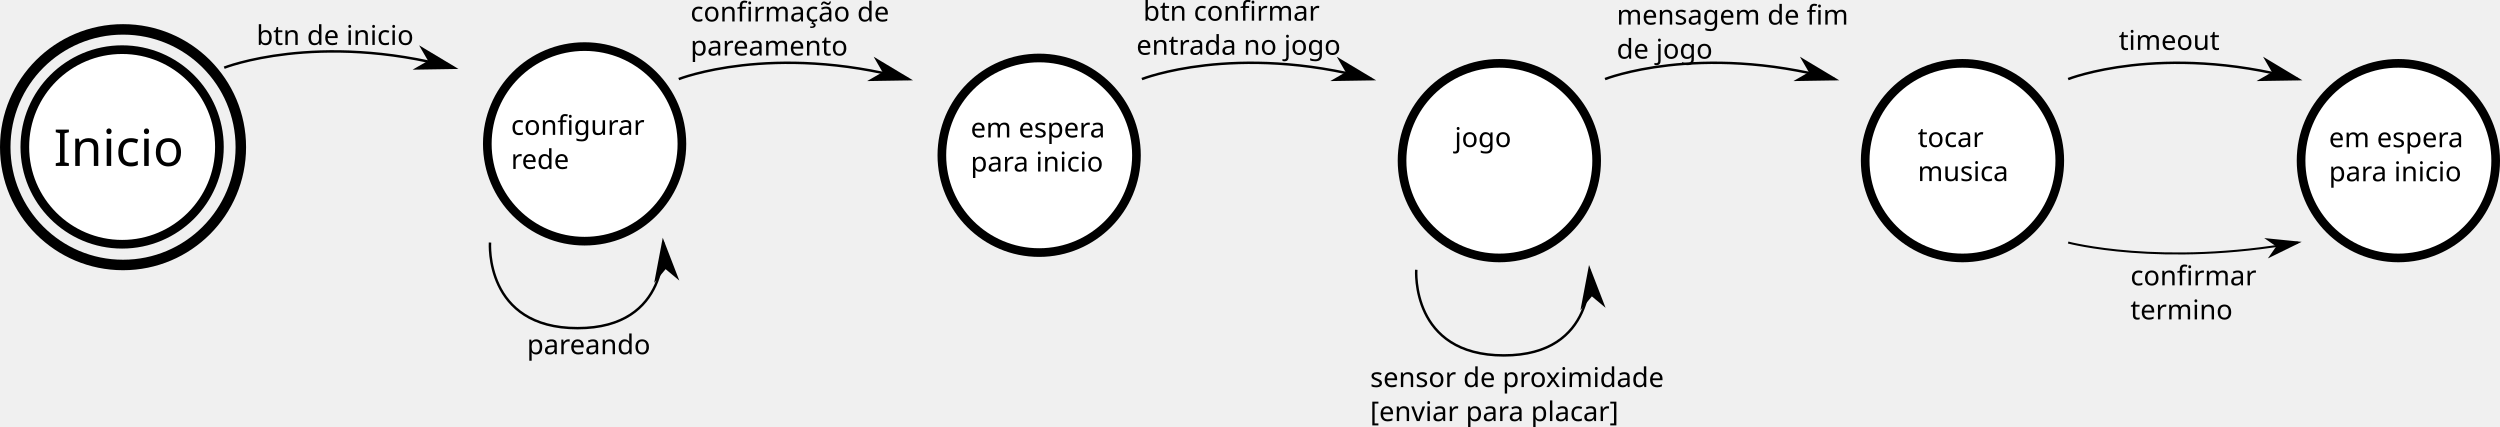
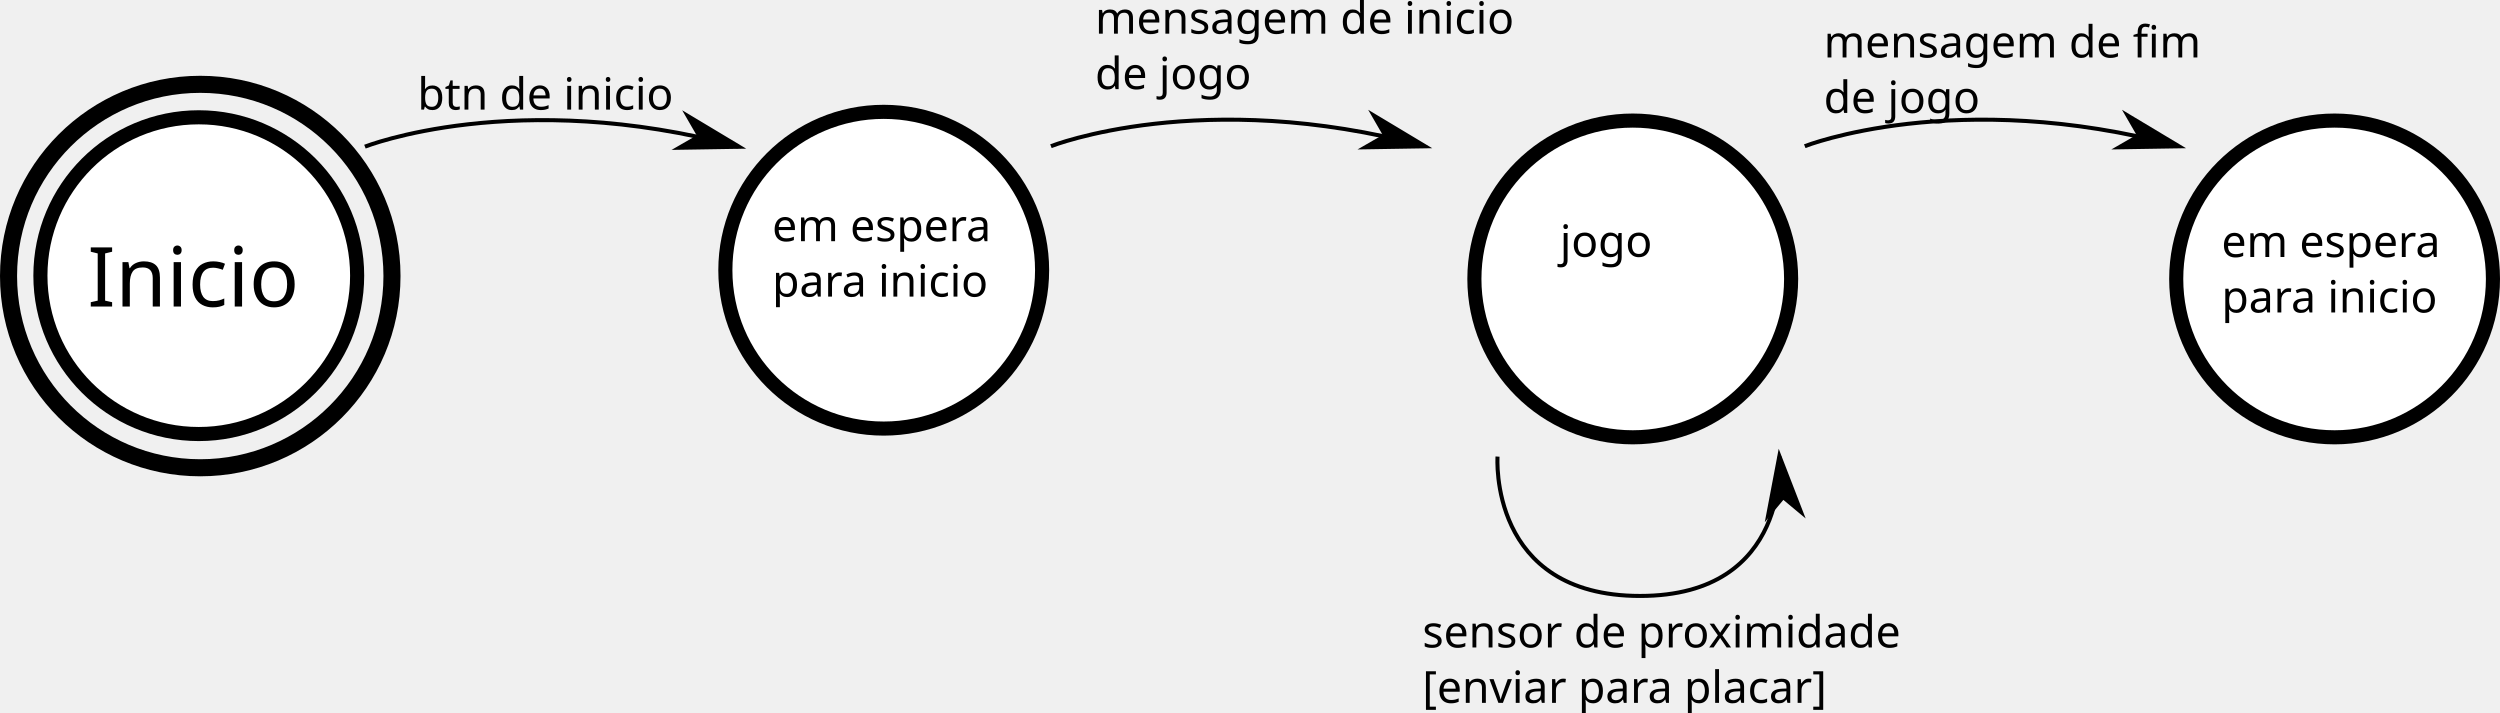
- <svg xmlns="http://www.w3.org/2000/svg" width="971.192mm" height="165.788mm" viewBox="0 0 971.192 165.788" version="1.1" id="svg556">
+ <svg xmlns="http://www.w3.org/2000/svg" width="596.681mm" height="169.959mm" viewBox="0 0 596.681 169.959" version="1.1" id="svg556">
  <defs id="defs550">
    <marker orient="auto" refY="0" refX="0" id="Arrow1Lend" style="overflow:visible">
      <path id="path874" d="M 0,0 5,-5 -12.5,0 5,5 Z" style="fill:#000000;fill-opacity:1;fill-rule:evenodd;stroke:#000000;stroke-width:1pt;stroke-opacity:1" transform="matrix(-0.8,0,0,-0.8,-10,0)" />
    </marker>
    <marker style="overflow:visible" id="marker1583-1" refX="0" refY="0" orient="auto">
      <path transform="matrix(-0.8,0,0,-0.8,-10,0)" style="fill:#000000;fill-opacity:1;fill-rule:evenodd;stroke:#000000;stroke-width:1pt;stroke-opacity:1" d="M 0,0 5,-5 -12.5,0 5,5 Z" id="path1581-4" />
    </marker>
    <marker orient="auto" refY="0" refX="0" id="Arrow1Lend-3" style="overflow:visible">
      <path id="path874-6" d="M 0,0 5,-5 -12.5,0 5,5 Z" style="fill:#000000;fill-opacity:1;fill-rule:evenodd;stroke:#000000;stroke-width:1pt;stroke-opacity:1" transform="matrix(-0.8,0,0,-0.8,-10,0)" />
    </marker>
    <marker style="overflow:visible" id="marker1583-2-3-3" refX="0" refY="0" orient="auto">
      <path transform="matrix(-0.8,0,0,-0.8,-10,0)" style="fill:#000000;fill-opacity:1;fill-rule:evenodd;stroke:#000000;stroke-width:1pt;stroke-opacity:1" d="M 0,0 5,-5 -12.5,0 5,5 Z" id="path1581-9-5-6" />
    </marker>
-     <marker orient="auto" refY="0" refX="0" id="Arrow1Lend-35" style="overflow:visible">
-       <path id="path874-62" d="M 0,0 5,-5 -12.5,0 5,5 Z" style="fill:#000000;fill-opacity:1;fill-rule:evenodd;stroke:#000000;stroke-width:1pt;stroke-opacity:1" transform="matrix(-0.8,0,0,-0.8,-10,0)" />
-     </marker>
    <marker orient="auto" refY="0" refX="0" id="Arrow1Lend-3-2" style="overflow:visible">
      <path id="path874-6-7" d="M 0,0 5,-5 -12.5,0 5,5 Z" style="fill:#000000;fill-opacity:1;fill-rule:evenodd;stroke:#000000;stroke-width:1pt;stroke-opacity:1" transform="matrix(-0.8,0,0,-0.8,-10,0)" />
    </marker>
-     <marker orient="auto" refY="0" refX="0" id="Arrow1Lend-3-2-6" style="overflow:visible">
-       <path id="path874-6-7-2" d="M 0,0 5,-5 -12.5,0 5,5 Z" style="fill:#000000;fill-opacity:1;fill-rule:evenodd;stroke:#000000;stroke-width:1pt;stroke-opacity:1" transform="matrix(-0.8,0,0,-0.8,-10,0)" />
-     </marker>
-     <marker orient="auto" refY="0" refX="0" id="Arrow1Lend-3-2-6-7" style="overflow:visible">
-       <path id="path874-6-7-2-5" d="M 0,0 5,-5 -12.5,0 5,5 Z" style="fill:#000000;fill-opacity:1;fill-rule:evenodd;stroke:#000000;stroke-width:1pt;stroke-opacity:1" transform="matrix(-0.8,0,0,-0.8,-10,0)" />
-     </marker>
  </defs>
-   <g id="layer1" transform="translate(67.13294,-107.5306)">
-     <circle style="fill:#ffffff;fill-opacity:1;stroke:#000000;stroke-width:3.365;stroke-miterlimit:4;stroke-dasharray:none;stroke-opacity:1" id="path819" cx="-19.691" cy="164.617" r="37.798" />
-     <circle style="fill:none;fill-opacity:1;stroke:#000000;stroke-width:4.074;stroke-miterlimit:4;stroke-dasharray:none;stroke-opacity:1" id="path819-3" cx="-19.337" cy="164.708" r="45.759" />
-     <text xml:space="preserve" style="font-style:normal;font-weight:normal;font-size:19.756px;line-height:1.25;font-family:sans-serif;letter-spacing:0px;word-spacing:0px;fill:#000000;fill-opacity:1;stroke:none;stroke-width:0.265" x="-46.267" y="171.982" id="text4684">
-       <tspan x="-46.267" y="171.982" id="tspan4682" style="stroke-width:0.265">
-         <tspan x="-46.267" y="171.982" id="tspan4680" style="stroke-width:0.265">Inicio</tspan>
+   <g id="layer1" transform="translate(34.7268,-112.9815)">
+     <circle style="fill:#ffffff;fill-opacity:1;stroke:#000000;stroke-width:3.365;stroke-miterlimit:4;stroke-dasharray:none;stroke-opacity:1" id="path819" cx="12.715" cy="178.775" r="37.798" />
+     <circle style="fill:none;fill-opacity:1;stroke:#000000;stroke-width:4.074;stroke-miterlimit:4;stroke-dasharray:none;stroke-opacity:1" id="path819-3" cx="13.069" cy="178.866" r="45.759" />
+     <text xml:space="preserve" style="font-style:normal;font-weight:normal;font-size:19.756px;line-height:1.25;font-family:sans-serif;letter-spacing:0px;word-spacing:0px;fill:#000000;fill-opacity:1;stroke:none;stroke-width:0.265" x="-13.861" y="186.14" id="text4684">
+       <tspan x="-13.861" y="186.14" id="tspan4682" style="stroke-width:0.265">
+         <tspan x="-13.861" y="186.14" id="tspan4680" style="stroke-width:0.265">Inicio</tspan>
      </tspan>
    </text>
-     <path style="fill:none;stroke:#000000;stroke-width:0.965;stroke-linecap:butt;stroke-linejoin:miter;stroke-miterlimit:4;stroke-dasharray:none;stroke-opacity:1;marker-end:url(#Arrow1Lend)" d="m 19.966,133.825 c 0,0 36.051,-14.242 89.203,0" id="path61" />
-     <text xml:space="preserve" style="font-style:normal;font-weight:normal;font-size:10.583px;line-height:1.25;font-family:sans-serif;letter-spacing:0px;word-spacing:0px;fill:#000000;fill-opacity:1;stroke:none;stroke-width:0.265" x="32.499" y="124.987" id="text2026">
-       <tspan x="32.499" y="124.987" id="tspan2024" style="stroke-width:0.265">
-         <tspan x="32.499" y="124.987" id="tspan2022" style="stroke-width:0.265">btn de inicio</tspan>
+     <path style="fill:none;stroke:#000000;stroke-width:0.965;stroke-linecap:butt;stroke-linejoin:miter;stroke-miterlimit:4;stroke-dasharray:none;stroke-opacity:1;marker-end:url(#Arrow1Lend)" d="m 52.372,147.982 c 0,0 36.051,-14.242 89.203,0" id="path61" />
+     <text xml:space="preserve" style="font-style:normal;font-weight:normal;font-size:10.583px;line-height:1.25;font-family:sans-serif;letter-spacing:0px;word-spacing:0px;fill:#000000;fill-opacity:1;stroke:none;stroke-width:0.265" x="64.905" y="139.145" id="text2026">
+       <tspan x="64.905" y="139.145" id="tspan2024" style="stroke-width:0.265">
+         <tspan x="64.905" y="139.145" id="tspan2022" style="stroke-width:0.265">btn de inicio</tspan>
      </tspan>
    </text>
-     <circle style="fill:#ffffff;fill-opacity:1;stroke:#000000;stroke-width:3.365;stroke-miterlimit:4;stroke-dasharray:none;stroke-opacity:1" id="path819-36-6" cx="159.974" cy="163.426" r="37.798" />
-     <text xml:space="preserve" style="font-style:normal;font-weight:normal;font-size:10.583px;line-height:1.25;font-family:sans-serif;letter-spacing:0px;word-spacing:0px;fill:#000000;fill-opacity:1;stroke:none;stroke-width:0.265" x="131.371" y="159.929" id="text382">
-       <tspan x="131.371" y="159.929" id="tspan374" style="stroke-width:0.265">
-         <tspan x="131.371" y="159.929" id="tspan370" style="stroke-width:0.265">configurar </tspan>
-         <tspan dx="0" x="189.083" y="159.929" id="tspan372" style="stroke-width:0.265" />
+     <path style="fill:none;stroke:#000000;stroke-width:0.965;stroke-linecap:butt;stroke-linejoin:miter;stroke-miterlimit:4;stroke-dasharray:none;stroke-opacity:1;marker-end:url(#Arrow1Lend-3)" d="m 216.102,147.872 c 0,0 36.051,-14.242 89.203,0" id="path61-7" />
+     <circle style="fill:#ffffff;fill-opacity:1;stroke:#000000;stroke-width:3.365;stroke-miterlimit:4;stroke-dasharray:none;stroke-opacity:1" id="path819-7-3" cx="354.967" cy="179.557" r="37.798" />
+     <text xml:space="preserve" style="font-style:normal;font-weight:normal;font-size:10.583px;line-height:1.25;font-family:sans-serif;letter-spacing:0px;word-spacing:0px;fill:#000000;fill-opacity:1;stroke:none;stroke-width:0.265" x="337.58" y="174.266" id="text133">
+       <tspan x="337.58" y="174.266" style="stroke-width:0.265" id="tspan140">jogo</tspan>
+       <tspan x="337.58" y="187.495" style="stroke-width:0.265" id="tspan137" />
+     </text>
+     <path style="fill:none;stroke:#000000;stroke-width:0.965;stroke-linecap:butt;stroke-linejoin:miter;stroke-miterlimit:4;stroke-dasharray:none;stroke-opacity:1;marker-end:url(#marker1583-2-3-3)" d="m 322.692,221.955 c 0,0 -2.268,33.262 34.018,33.262 36.286,0 33.262,-33.262 33.262,-33.262" id="path1567-1-6-0" />
+     <text xml:space="preserve" style="font-style:normal;font-weight:normal;font-size:10.583px;line-height:1.25;font-family:sans-serif;letter-spacing:0px;word-spacing:0px;fill:#000000;fill-opacity:1;stroke:none;stroke-width:0.265" x="304.767" y="267.51" id="text459">
+       <tspan x="304.767" y="267.51" id="tspan453" style="stroke-width:0.265">sensor de proximidade<tspan x="304.767" y="267.51" id="tspan449" style="stroke-width:0.265" dx="0" />
      </tspan>
-       <tspan x="131.371" y="173.158" id="tspan380" style="stroke-width:0.265">
-         <tspan x="131.371" y="173.158" id="tspan376" style="stroke-width:0.265">rede</tspan>
-         <tspan dx="0" x="155.245" y="173.158" id="tspan378" style="stroke-width:0.265" />
+       <tspan x="304.767" y="280.739" id="tspan457" style="stroke-width:0.265">
+         <tspan x="304.767" y="280.739" id="tspan455" style="stroke-width:0.265">[enviar para placar]</tspan>
      </tspan>
    </text>
-     <path style="fill:none;stroke:#000000;stroke-width:0.965;stroke-linecap:butt;stroke-linejoin:miter;stroke-miterlimit:4;stroke-dasharray:none;stroke-opacity:1;marker-end:url(#marker1583-1)" d="m 123.22,201.75 c 0,0 -2.268,33.262 34.018,33.262 C 193.524,235.012 190.5,201.75 190.5,201.75" id="path1567-9" />
-     <text xml:space="preserve" style="font-style:normal;font-weight:normal;font-size:10.583px;line-height:1.25;font-family:sans-serif;letter-spacing:0px;word-spacing:0px;fill:#000000;fill-opacity:1;stroke:none;stroke-width:0.265" x="137.583" y="245.132" id="text388">
-       <tspan x="137.583" y="245.132" id="tspan386" style="stroke-width:0.265">
-         <tspan x="137.583" y="245.132" id="tspan384" style="stroke-width:0.265">pareando</tspan>
-       </tspan>
+     <circle style="fill:#ffffff;fill-opacity:1;stroke:#000000;stroke-width:3.365;stroke-miterlimit:4;stroke-dasharray:none;stroke-opacity:1" id="path819-36-6-1" cx="176.194" cy="177.473" r="37.798" />
+     <text xml:space="preserve" style="font-style:normal;font-weight:normal;font-size:10.583px;line-height:1.25;font-family:sans-serif;letter-spacing:0px;word-spacing:0px;fill:#000000;fill-opacity:1;stroke:none;stroke-width:0.265" x="149.579" y="170.55" id="text180">
+       <tspan id="tspan178" x="149.579" y="170.55" style="stroke-width:0.265">em espera</tspan>
+       <tspan x="149.579" y="183.779" style="stroke-width:0.265" id="tspan182">para inicio</tspan>
    </text>
-     <path style="fill:none;stroke:#000000;stroke-width:0.965;stroke-linecap:butt;stroke-linejoin:miter;stroke-miterlimit:4;stroke-dasharray:none;stroke-opacity:1;marker-end:url(#Arrow1Lend-3)" d="m 376.464,138.25 c 0,0 36.051,-14.242 89.203,0" id="path61-7" />
-     <text xml:space="preserve" style="font-style:normal;font-weight:normal;font-size:10.583px;line-height:1.25;font-family:sans-serif;text-align:center;letter-spacing:0px;word-spacing:0px;text-anchor:middle;fill:#000000;fill-opacity:1;stroke:none;stroke-width:0.265" x="420.891" y="115.571" id="text97">
-       <tspan id="tspan95" x="420.891" y="115.571" style="text-align:center;text-anchor:middle;stroke-width:0.265">btn confirmar</tspan>
-       <tspan x="420.891" y="128.801" style="text-align:center;text-anchor:middle;stroke-width:0.265" id="tspan99">entrada no jogo</tspan>
+     <path style="fill:none;stroke:#000000;stroke-width:0.965;stroke-linecap:butt;stroke-linejoin:miter;stroke-miterlimit:4;stroke-dasharray:none;stroke-opacity:1;marker-end:url(#Arrow1Lend-3-2)" d="m 396.019,147.872 c 0,0 36.051,-14.242 89.203,0" id="path61-7-0" />
+     <text xml:space="preserve" style="font-style:normal;font-weight:normal;font-size:10.583px;line-height:1.25;font-family:sans-serif;letter-spacing:0px;word-spacing:0px;fill:#000000;fill-opacity:1;stroke:none;stroke-width:0.265" x="400.555" y="126.705" id="text219">
+       <tspan id="tspan217" x="400.555" y="126.705" style="stroke-width:0.265">mensagem de fim </tspan>
+       <tspan x="400.555" y="139.934" style="stroke-width:0.265" id="tspan221">de jogo</tspan>
    </text>
-     <circle style="fill:#ffffff;fill-opacity:1;stroke:#000000;stroke-width:3.365;stroke-miterlimit:4;stroke-dasharray:none;stroke-opacity:1" id="path819-7-3" cx="515.329" cy="169.936" r="37.798" />
-     <text xml:space="preserve" style="font-style:normal;font-weight:normal;font-size:10.583px;line-height:1.25;font-family:sans-serif;letter-spacing:0px;word-spacing:0px;fill:#000000;fill-opacity:1;stroke:none;stroke-width:0.265" x="497.942" y="164.644" id="text133">
-       <tspan x="497.942" y="164.644" style="stroke-width:0.265" id="tspan140">jogo</tspan>
-       <tspan x="497.942" y="177.873" style="stroke-width:0.265" id="tspan137" />
+     <circle style="fill:#ffffff;fill-opacity:1;stroke:#000000;stroke-width:3.365;stroke-miterlimit:4;stroke-dasharray:none;stroke-opacity:1" id="path819-7-3-9-1" cx="522.474" cy="179.557" r="37.798" />
+     <text xml:space="preserve" style="font-style:normal;font-weight:normal;font-size:10.583px;line-height:1.25;font-family:sans-serif;letter-spacing:0px;word-spacing:0px;fill:#000000;fill-opacity:1;stroke:none;stroke-width:0.265" x="495.49" y="174.33" id="text180-2">
+       <tspan id="tspan178-2" x="495.49" y="174.33" style="stroke-width:0.265">em espera</tspan>
+       <tspan x="495.49" y="187.559" style="stroke-width:0.265" id="tspan182-8">para inicio</tspan>
    </text>
-     <path style="fill:none;stroke:#000000;stroke-width:0.965;stroke-linecap:butt;stroke-linejoin:miter;stroke-miterlimit:4;stroke-dasharray:none;stroke-opacity:1;marker-end:url(#marker1583-2-3-3)" d="m 483.053,212.333 c 0,0 -2.268,33.262 34.018,33.262 36.286,0 33.262,-33.262 33.262,-33.262" id="path1567-1-6-0" />
-     <text xml:space="preserve" style="font-style:normal;font-weight:normal;font-size:10.583px;line-height:1.25;font-family:sans-serif;letter-spacing:0px;word-spacing:0px;fill:#000000;fill-opacity:1;stroke:none;stroke-width:0.265" x="465.129" y="257.888" id="text459">
-       <tspan x="465.129" y="257.888" id="tspan453" style="stroke-width:0.265">sensor de proximidade<tspan x="465.129" y="257.888" id="tspan449" style="stroke-width:0.265" dx="0" />
-       </tspan>
-       <tspan x="465.129" y="271.118" id="tspan457" style="stroke-width:0.265">
-         <tspan x="465.129" y="271.118" id="tspan455" style="stroke-width:0.265">[enviar para placar]</tspan>
-       </tspan>
-     </text>
-     <path style="fill:none;stroke:#000000;stroke-width:0.965;stroke-linecap:butt;stroke-linejoin:miter;stroke-miterlimit:4;stroke-dasharray:none;stroke-opacity:1;marker-end:url(#Arrow1Lend-35)" d="m 196.547,138.25 c 0,0 36.051,-14.242 89.203,0" id="path61-9" />
-     <circle style="fill:#ffffff;fill-opacity:1;stroke:#000000;stroke-width:3.365;stroke-miterlimit:4;stroke-dasharray:none;stroke-opacity:1" id="path819-36-6-1" cx="336.556" cy="167.851" r="37.798" />
-     <text xml:space="preserve" style="font-style:normal;font-weight:normal;font-size:10.583px;line-height:1.25;font-family:sans-serif;letter-spacing:0px;word-spacing:0px;fill:#000000;fill-opacity:1;stroke:none;stroke-width:0.265" x="201.083" y="115.864" id="text400">
-       <tspan x="201.083" y="115.864" id="tspan392" style="stroke-width:0.265">
-         <tspan x="201.083" y="115.864" id="tspan390" style="stroke-width:0.265">confirmação de </tspan>
-       </tspan>
-       <tspan x="201.083" y="129.093" id="tspan398" style="stroke-width:0.265">
-         <tspan x="201.083" y="129.093" id="tspan394" style="stroke-width:0.265">pareamento</tspan>
-         <tspan dx="0" x="265.596" y="129.093" id="tspan396" style="stroke-width:0.265" />
-       </tspan>
-     </text>
-     <text xml:space="preserve" style="font-style:normal;font-weight:normal;font-size:10.583px;line-height:1.25;font-family:sans-serif;letter-spacing:0px;word-spacing:0px;fill:#000000;fill-opacity:1;stroke:none;stroke-width:0.265" x="309.94" y="160.929" id="text180">
-       <tspan id="tspan178" x="309.94" y="160.929" style="stroke-width:0.265">em espera</tspan>
-       <tspan x="309.94" y="174.158" style="stroke-width:0.265" id="tspan182">para inicio</tspan>
-     </text>
-     <path style="fill:none;stroke:#000000;stroke-width:0.965;stroke-linecap:butt;stroke-linejoin:miter;stroke-miterlimit:4;stroke-dasharray:none;stroke-opacity:1;marker-end:url(#Arrow1Lend-3-2)" d="m 556.381,138.25 c 0,0 36.051,-14.242 89.203,0" id="path61-7-0" />
-     <circle style="fill:#ffffff;fill-opacity:1;stroke:#000000;stroke-width:3.365;stroke-miterlimit:4;stroke-dasharray:none;stroke-opacity:1" id="path819-7-3-9" cx="695.245" cy="169.936" r="37.798" />
-     <text xml:space="preserve" style="font-style:normal;font-weight:normal;font-size:10.583px;line-height:1.25;font-family:sans-serif;letter-spacing:0px;word-spacing:0px;fill:#000000;fill-opacity:1;stroke:none;stroke-width:0.265" x="677.859" y="164.644" id="text133-3">
-       <tspan x="677.859" y="164.644" style="stroke-width:0.265" id="tspan140-6">tocar</tspan>
-       <tspan x="677.859" y="177.873" style="stroke-width:0.265" id="tspan223">musica</tspan>
-       <tspan x="677.859" y="191.102" style="stroke-width:0.265" id="tspan137-0" />
-     </text>
-     <text xml:space="preserve" style="font-style:normal;font-weight:normal;font-size:10.583px;line-height:1.25;font-family:sans-serif;letter-spacing:0px;word-spacing:0px;fill:#000000;fill-opacity:1;stroke:none;stroke-width:0.265" x="560.917" y="117.083" id="text219">
-       <tspan id="tspan217" x="560.917" y="117.083" style="stroke-width:0.265">mensagem de fim </tspan>
-       <tspan x="560.917" y="130.312" style="stroke-width:0.265" id="tspan221">de jogo</tspan>
-     </text>
-     <path style="fill:none;stroke:#000000;stroke-width:0.965;stroke-linecap:butt;stroke-linejoin:miter;stroke-miterlimit:4;stroke-dasharray:none;stroke-opacity:1;marker-end:url(#Arrow1Lend-3-2-6)" d="m 736.297,138.25 c 0,0 36.051,-14.242 89.203,0" id="path61-7-0-6" />
-     <circle style="fill:#ffffff;fill-opacity:1;stroke:#000000;stroke-width:3.365;stroke-miterlimit:4;stroke-dasharray:none;stroke-opacity:1" id="path819-7-3-9-1" cx="864.579" cy="169.936" r="37.798" />
-     <text xml:space="preserve" style="font-style:normal;font-weight:normal;font-size:10.583px;line-height:1.25;font-family:sans-serif;letter-spacing:0px;word-spacing:0px;fill:#000000;fill-opacity:1;stroke:none;stroke-width:0.265" x="755.952" y="126.911" id="text219-8">
-       <tspan x="755.952" y="126.911" style="stroke-width:0.265" id="tspan221-9">timeout</tspan>
-     </text>
-     <path style="fill:none;stroke:#000000;stroke-width:0.791;stroke-linecap:butt;stroke-linejoin:miter;stroke-miterlimit:4;stroke-dasharray:none;stroke-opacity:1;marker-end:url(#Arrow1Lend-3-2-6-7)" d="m 736.297,201.75 c 0,0 36.051,9.57 89.203,0" id="path61-7-0-6-9" />
-     <text xml:space="preserve" style="font-style:normal;font-weight:normal;font-size:10.583px;line-height:1.25;font-family:sans-serif;letter-spacing:0px;word-spacing:0px;fill:#000000;fill-opacity:1;stroke:none;stroke-width:0.265" x="837.595" y="164.708" id="text180-2">
-       <tspan id="tspan178-2" x="837.595" y="164.708" style="stroke-width:0.265">em espera</tspan>
-       <tspan x="837.595" y="177.938" style="stroke-width:0.265" id="tspan182-8">para inicio</tspan>
-     </text>
-     <text xml:space="preserve" style="font-style:normal;font-weight:normal;font-size:10.583px;line-height:1.25;font-family:sans-serif;letter-spacing:0px;word-spacing:0px;fill:#000000;fill-opacity:1;stroke:none;stroke-width:0.265" x="760.488" y="218.381" id="text219-8-9">
-       <tspan x="760.488" y="218.381" style="stroke-width:0.265" id="tspan221-9-7">confirmar</tspan>
-       <tspan x="760.488" y="231.61" style="stroke-width:0.265" id="tspan368">termino</tspan>
+     <text xml:space="preserve" style="font-style:normal;font-weight:normal;font-size:10.583px;line-height:1.25;font-family:sans-serif;letter-spacing:0px;word-spacing:0px;fill:#000000;fill-opacity:1;stroke:none;stroke-width:0.265" x="226.652" y="121.022" id="text219-3">
+       <tspan id="tspan217-6" x="226.652" y="121.022" style="stroke-width:0.265">mensagem de inicio</tspan>
+       <tspan x="226.652" y="134.252" style="stroke-width:0.265" id="tspan221-7">de jogo</tspan>
    </text>
  </g>
</svg>
